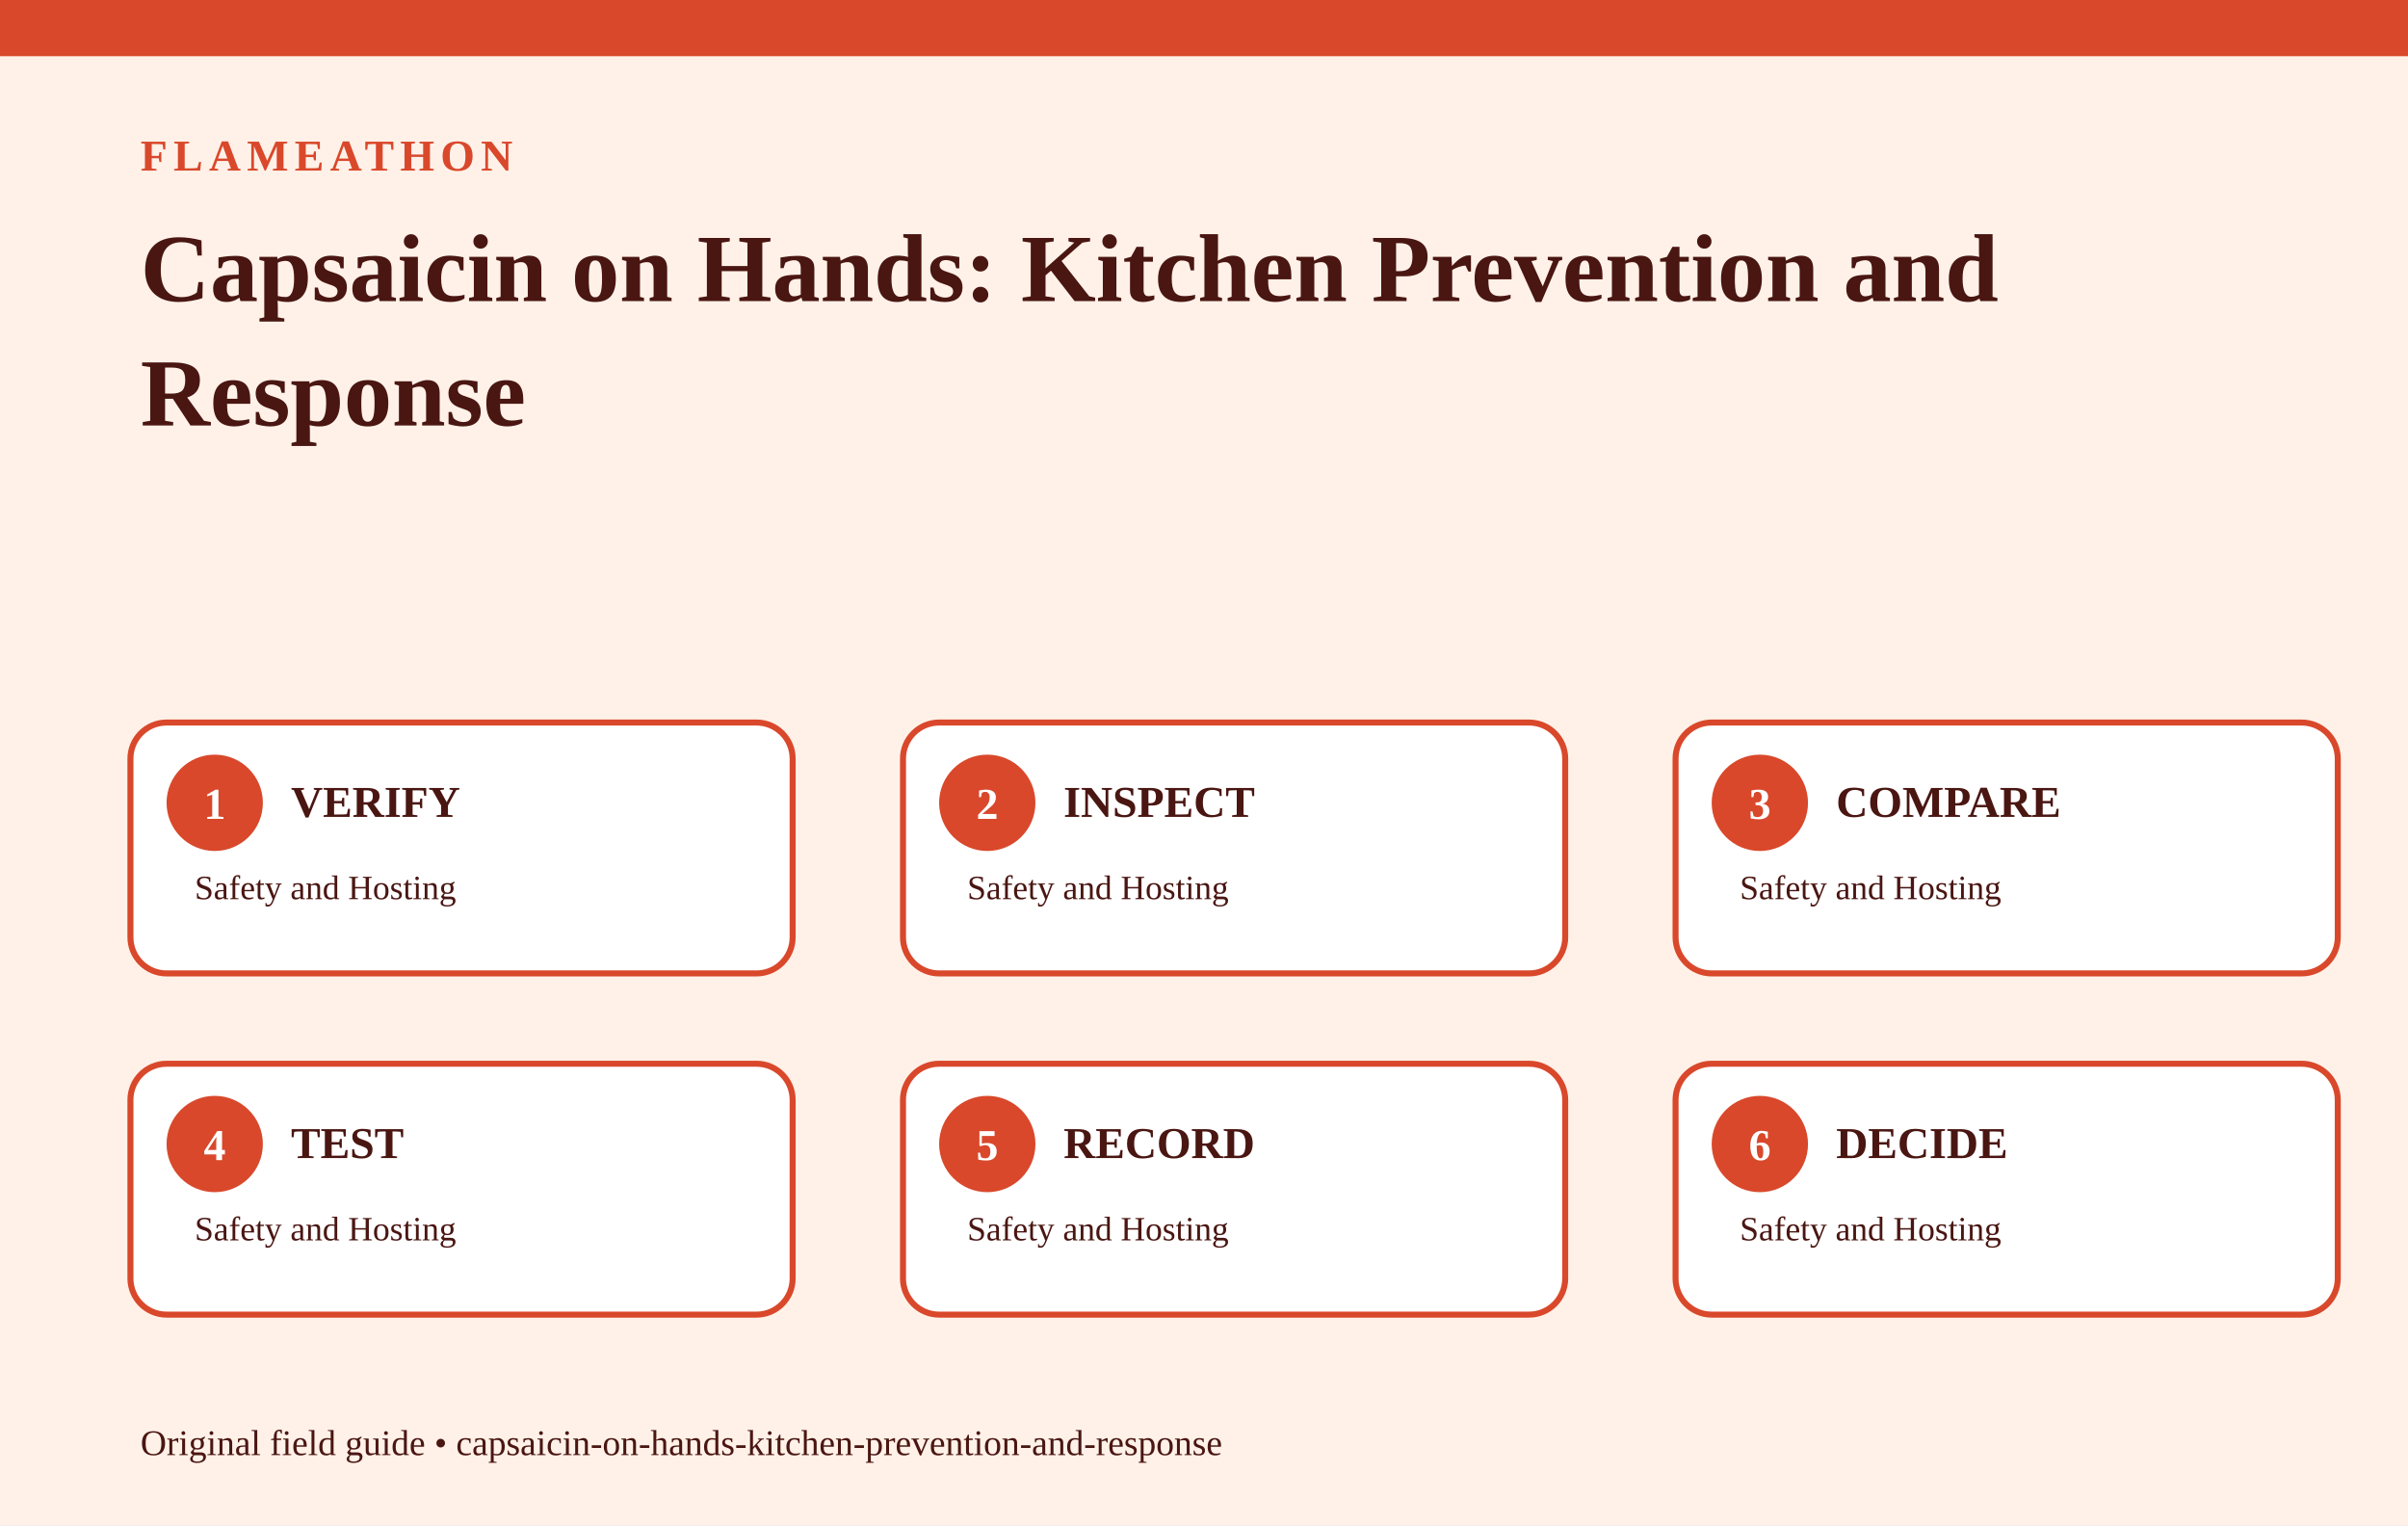
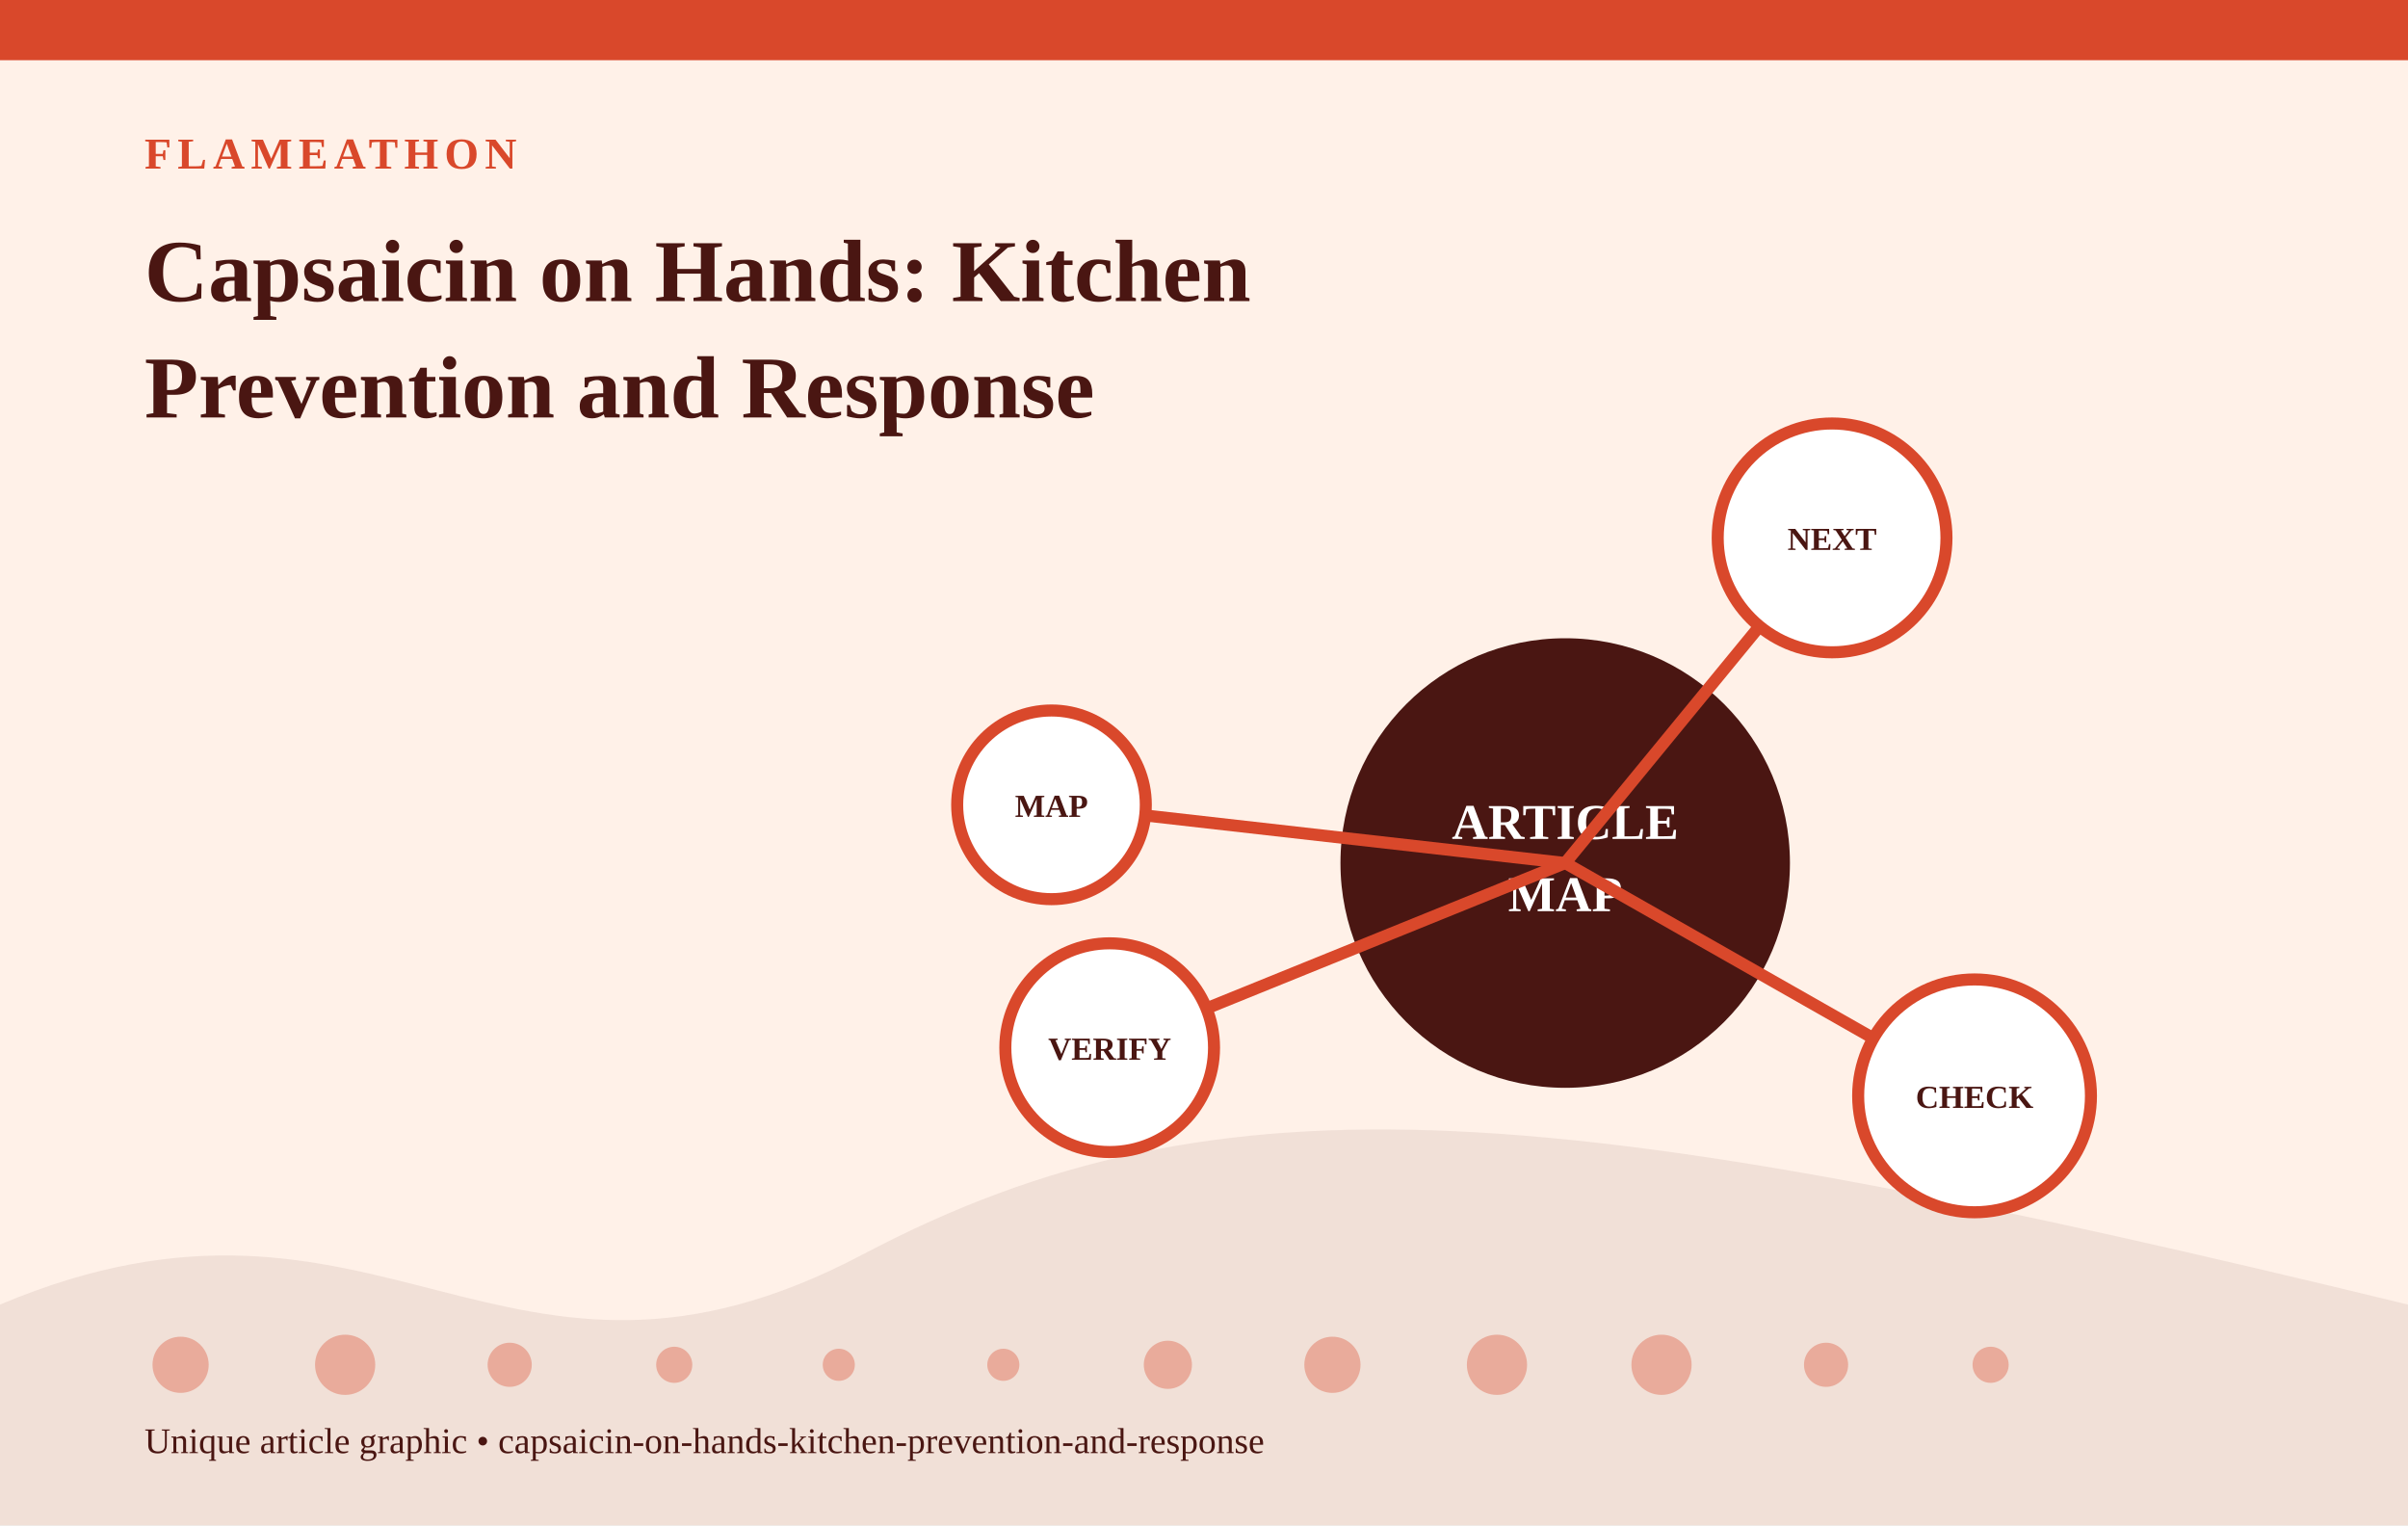
- <svg xmlns="http://www.w3.org/2000/svg" width="1200" height="760" viewBox="0 0 1200 760" role="img" aria-labelledby="t d">
-   <rect width="1200" height="760" fill="#FFF1E8" />
-   <rect width="1200" height="28" fill="#D9482B" />
-   <text x="70" y="85" fill="#D9482B" font-size="22" font-weight="700" letter-spacing="3">FLAMEATHON</text>
-   <text x="70" y="150" fill="#4A1612" font-size="48" font-weight="700">Capsaicin on Hands: Kitchen Prevention and</text>
-   <text x="70" y="212" fill="#4A1612" font-size="48" font-weight="700">Response</text>
-   <g transform="translate(65 360)">
-     <rect width="330" height="125" rx="18" fill="white" stroke="#D9482B" stroke-width="3" />
-     <circle cx="42" cy="40" r="24" fill="#D9482B" />
-     <text x="42" y="48" text-anchor="middle" fill="white" font-size="22" font-weight="700">1</text>
-     <text x="80" y="47" fill="#4A1612" font-size="22" font-weight="700">VERIFY</text>
-     <text x="32" y="88" fill="#4A1612" font-size="17">Safety and Hosting</text>
-   </g>
-   <g transform="translate(450 360)">
-     <rect width="330" height="125" rx="18" fill="white" stroke="#D9482B" stroke-width="3" />
-     <circle cx="42" cy="40" r="24" fill="#D9482B" />
-     <text x="42" y="48" text-anchor="middle" fill="white" font-size="22" font-weight="700">2</text>
-     <text x="80" y="47" fill="#4A1612" font-size="22" font-weight="700">INSPECT</text>
-     <text x="32" y="88" fill="#4A1612" font-size="17">Safety and Hosting</text>
-   </g>
-   <g transform="translate(835 360)">
-     <rect width="330" height="125" rx="18" fill="white" stroke="#D9482B" stroke-width="3" />
-     <circle cx="42" cy="40" r="24" fill="#D9482B" />
-     <text x="42" y="48" text-anchor="middle" fill="white" font-size="22" font-weight="700">3</text>
-     <text x="80" y="47" fill="#4A1612" font-size="22" font-weight="700">COMPARE</text>
-     <text x="32" y="88" fill="#4A1612" font-size="17">Safety and Hosting</text>
-   </g>
-   <g transform="translate(65 530)">
-     <rect width="330" height="125" rx="18" fill="white" stroke="#D9482B" stroke-width="3" />
-     <circle cx="42" cy="40" r="24" fill="#D9482B" />
-     <text x="42" y="48" text-anchor="middle" fill="white" font-size="22" font-weight="700">4</text>
-     <text x="80" y="47" fill="#4A1612" font-size="22" font-weight="700">TEST</text>
-     <text x="32" y="88" fill="#4A1612" font-size="17">Safety and Hosting</text>
-   </g>
-   <g transform="translate(450 530)">
-     <rect width="330" height="125" rx="18" fill="white" stroke="#D9482B" stroke-width="3" />
-     <circle cx="42" cy="40" r="24" fill="#D9482B" />
-     <text x="42" y="48" text-anchor="middle" fill="white" font-size="22" font-weight="700">5</text>
-     <text x="80" y="47" fill="#4A1612" font-size="22" font-weight="700">RECORD</text>
-     <text x="32" y="88" fill="#4A1612" font-size="17">Safety and Hosting</text>
-   </g>
-   <g transform="translate(835 530)">
-     <rect width="330" height="125" rx="18" fill="white" stroke="#D9482B" stroke-width="3" />
-     <circle cx="42" cy="40" r="24" fill="#D9482B" />
-     <text x="42" y="48" text-anchor="middle" fill="white" font-size="22" font-weight="700">6</text>
-     <text x="80" y="47" fill="#4A1612" font-size="22" font-weight="700">DECIDE</text>
-     <text x="32" y="88" fill="#4A1612" font-size="17">Safety and Hosting</text>
-   </g>
-   <text x="70" y="725" fill="#4A1612" font-size="18">Original field guide • capsaicin-on-hands-kitchen-prevention-and-response</text>
+ <svg xmlns="http://www.w3.org/2000/svg" width="1200" height="760" viewBox="0 0 1200 760" role="img" aria-labelledby="title desc">
+   <rect width="1200" height="760" fill="#fff1e8" />
+   <rect width="1200" height="30" fill="#d9482b" />
+   <path d="M0 650 C190 570 250 720 430 625 S780 548 1200 650 L1200 760 L0 760 Z" fill="#4a1612" opacity="0.08" />
+   <text x="72" y="84" fill="#d9482b" font-size="22" font-weight="800" letter-spacing="3">FLAMEATHON</text>
+   <text x="72" y="150" fill="#4a1612" font-size="44" font-weight="800">Capsaicin on Hands: Kitchen</text>
+   <text x="72" y="208" fill="#4a1612" font-size="44" font-weight="800">Prevention and Response</text>
+   <circle cx="780" cy="430" r="112" fill="#4a1612" />
+   <text x="780" y="418" text-anchor="middle" fill="white" font-size="25" font-weight="800">ARTICLE</text>
+   <text x="780" y="454" text-anchor="middle" fill="white" font-size="25" font-weight="800">MAP</text>
+   <line x1="780" y1="430" x2="984" y2="546" stroke="#d9482b" stroke-width="6" />
+   <circle cx="984" cy="546" r="58" fill="white" stroke="#d9482b" stroke-width="6" />
+   <text x="984" y="552" text-anchor="middle" fill="#4a1612" font-size="16" font-weight="800">CHECK</text>
+   <line x1="780" y1="430" x2="553" y2="522" stroke="#d9482b" stroke-width="6" />
+   <circle cx="553" cy="522" r="52" fill="white" stroke="#d9482b" stroke-width="6" />
+   <text x="553" y="528" text-anchor="middle" fill="#4a1612" font-size="16" font-weight="800">VERIFY</text>
+   <line x1="780" y1="430" x2="524" y2="401" stroke="#d9482b" stroke-width="6" />
+   <circle cx="524" cy="401" r="47" fill="white" stroke="#d9482b" stroke-width="6" />
+   <text x="524" y="407" text-anchor="middle" fill="#4a1612" font-size="16" font-weight="800">MAP</text>
+   <line x1="780" y1="430" x2="913" y2="268" stroke="#d9482b" stroke-width="6" />
+   <circle cx="913" cy="268" r="57" fill="white" stroke="#d9482b" stroke-width="6" />
+   <text x="913" y="274" text-anchor="middle" fill="#4a1612" font-size="16" font-weight="800">NEXT</text>
+   <circle cx="90" cy="680" r="14" fill="#d9482b" opacity="0.35" />
+   <circle cx="172" cy="680" r="15" fill="#d9482b" opacity="0.35" />
+   <circle cx="254" cy="680" r="11" fill="#d9482b" opacity="0.35" />
+   <circle cx="336" cy="680" r="9" fill="#d9482b" opacity="0.35" />
+   <circle cx="418" cy="680" r="8" fill="#d9482b" opacity="0.35" />
+   <circle cx="500" cy="680" r="8" fill="#d9482b" opacity="0.35" />
+   <circle cx="582" cy="680" r="12" fill="#d9482b" opacity="0.35" />
+   <circle cx="664" cy="680" r="14" fill="#d9482b" opacity="0.35" />
+   <circle cx="746" cy="680" r="15" fill="#d9482b" opacity="0.35" />
+   <circle cx="828" cy="680" r="15" fill="#d9482b" opacity="0.35" />
+   <circle cx="910" cy="680" r="11" fill="#d9482b" opacity="0.35" />
+   <circle cx="992" cy="680" r="9" fill="#d9482b" opacity="0.35" />
+   <text x="72" y="724" fill="#4a1612" font-size="18">Unique article graphic • capsaicin-on-hands-kitchen-prevention-and-response</text>
</svg>
